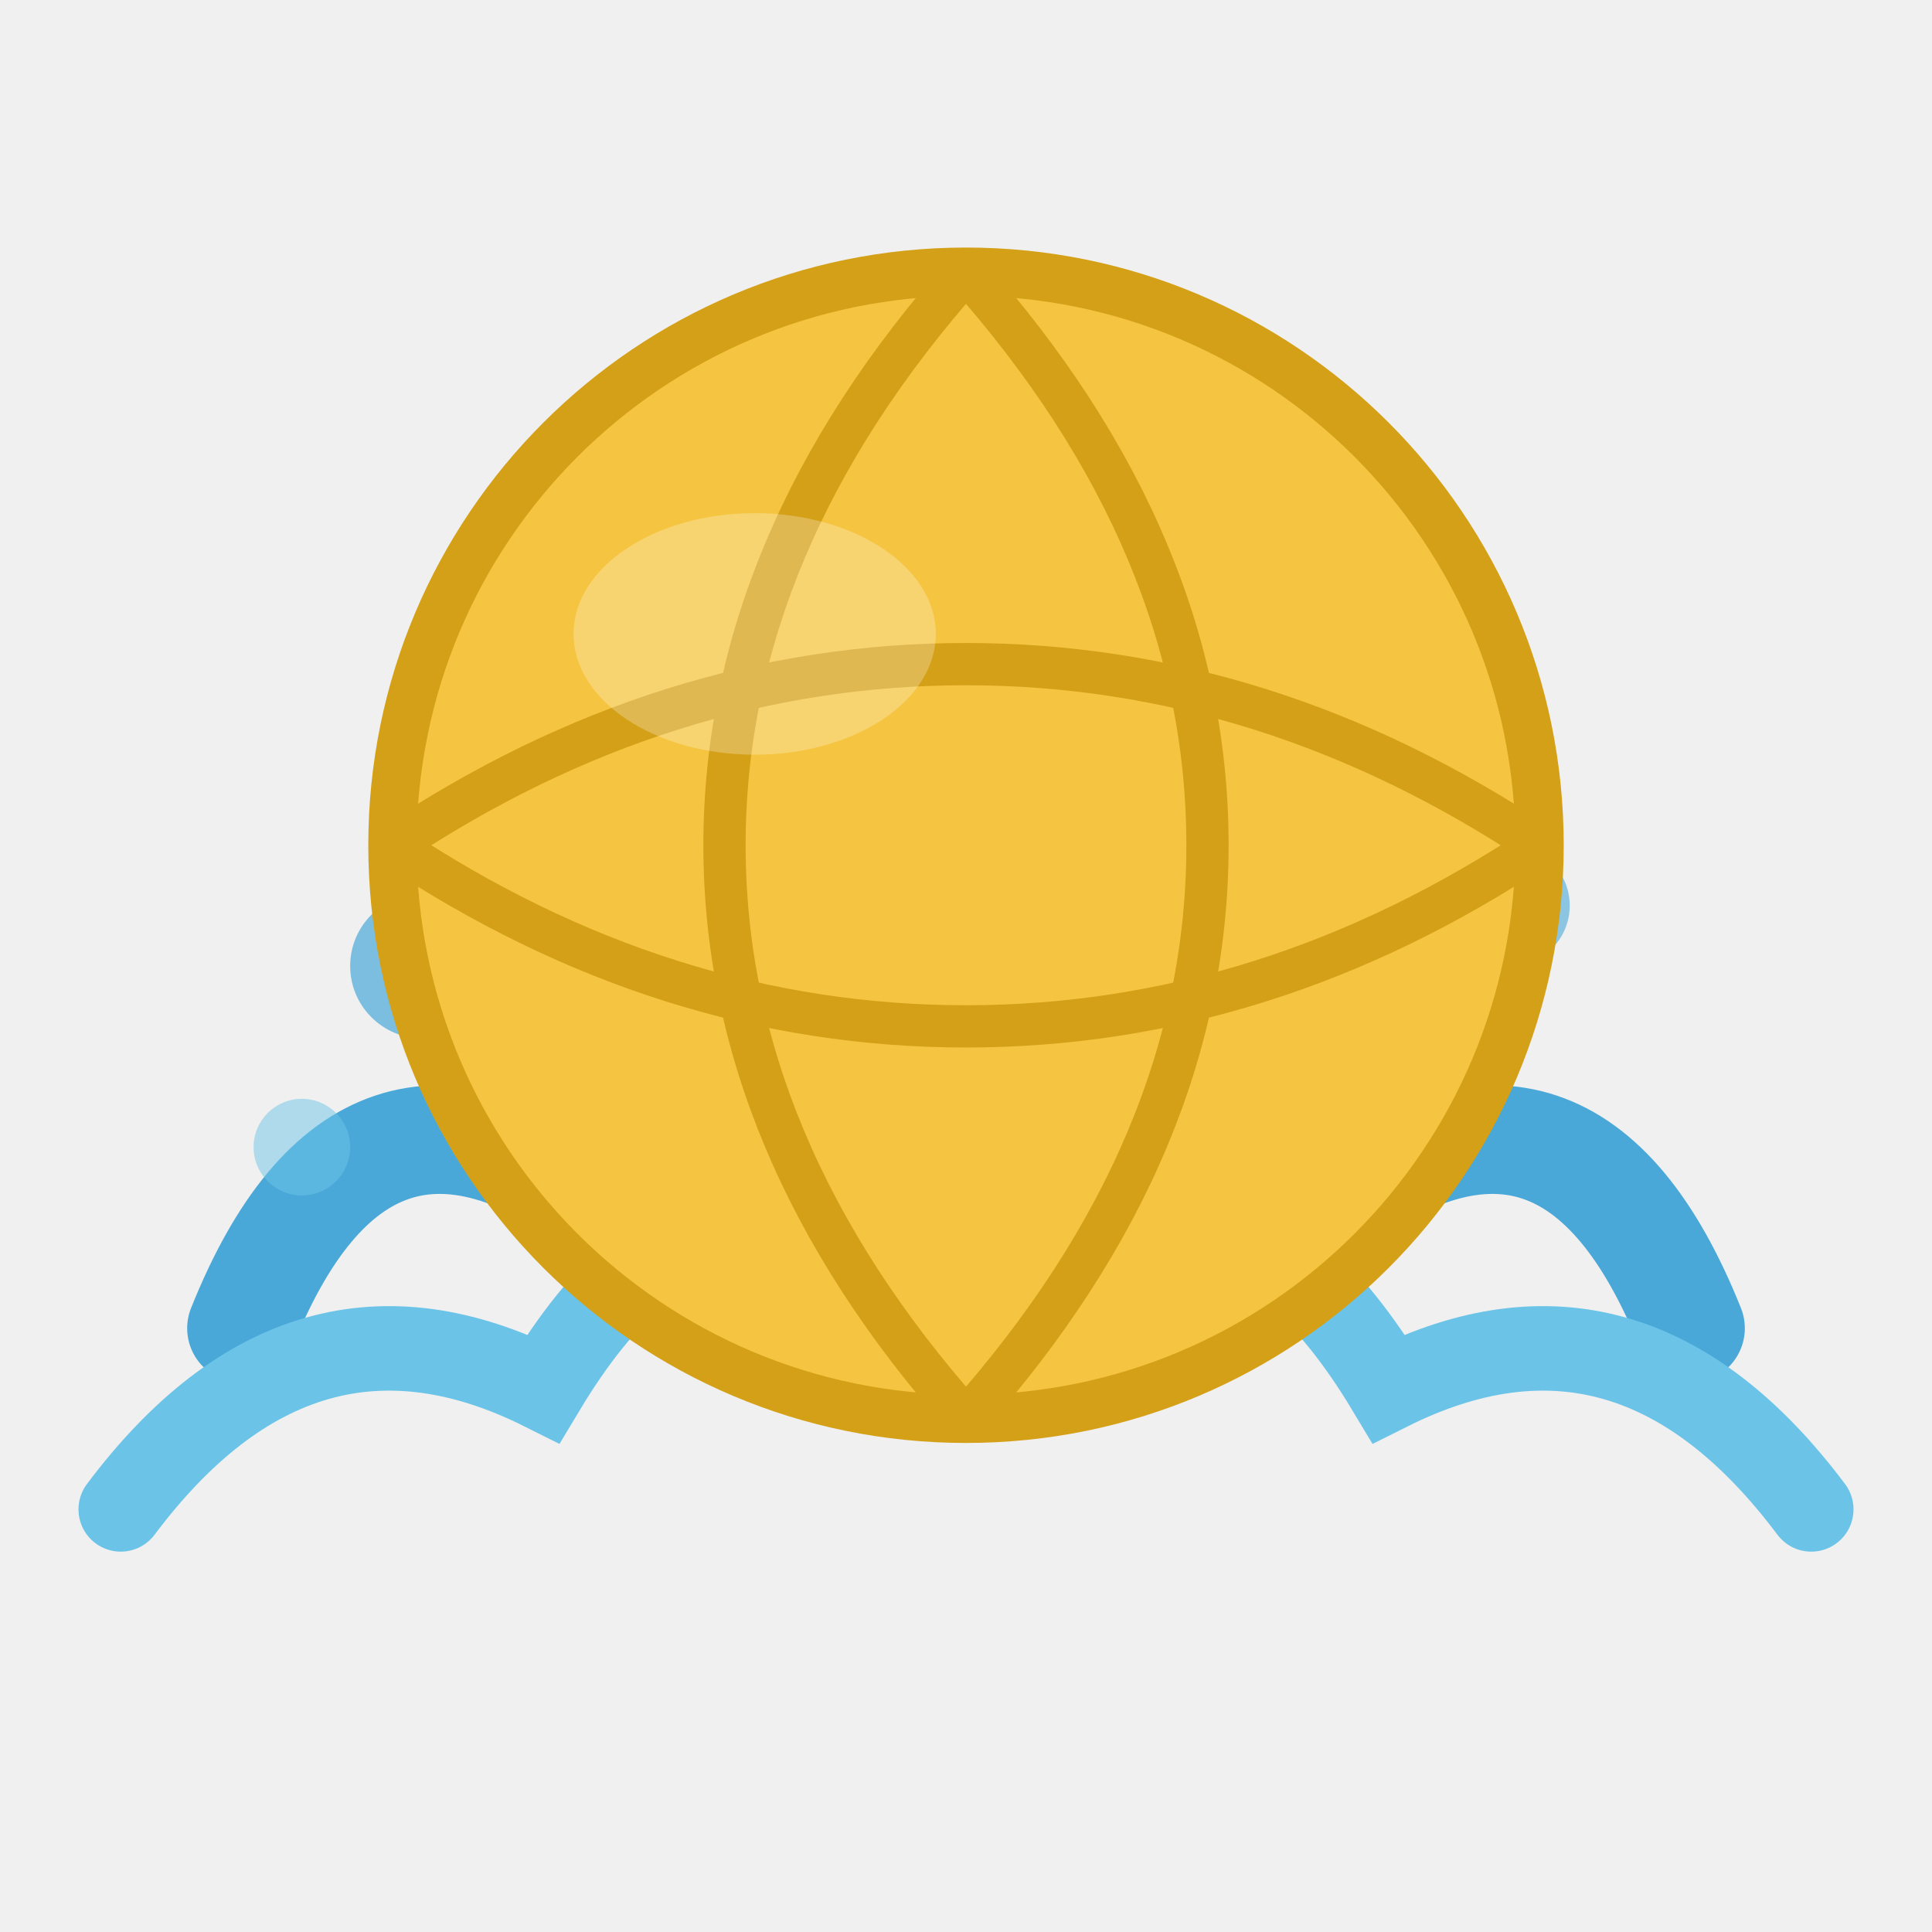
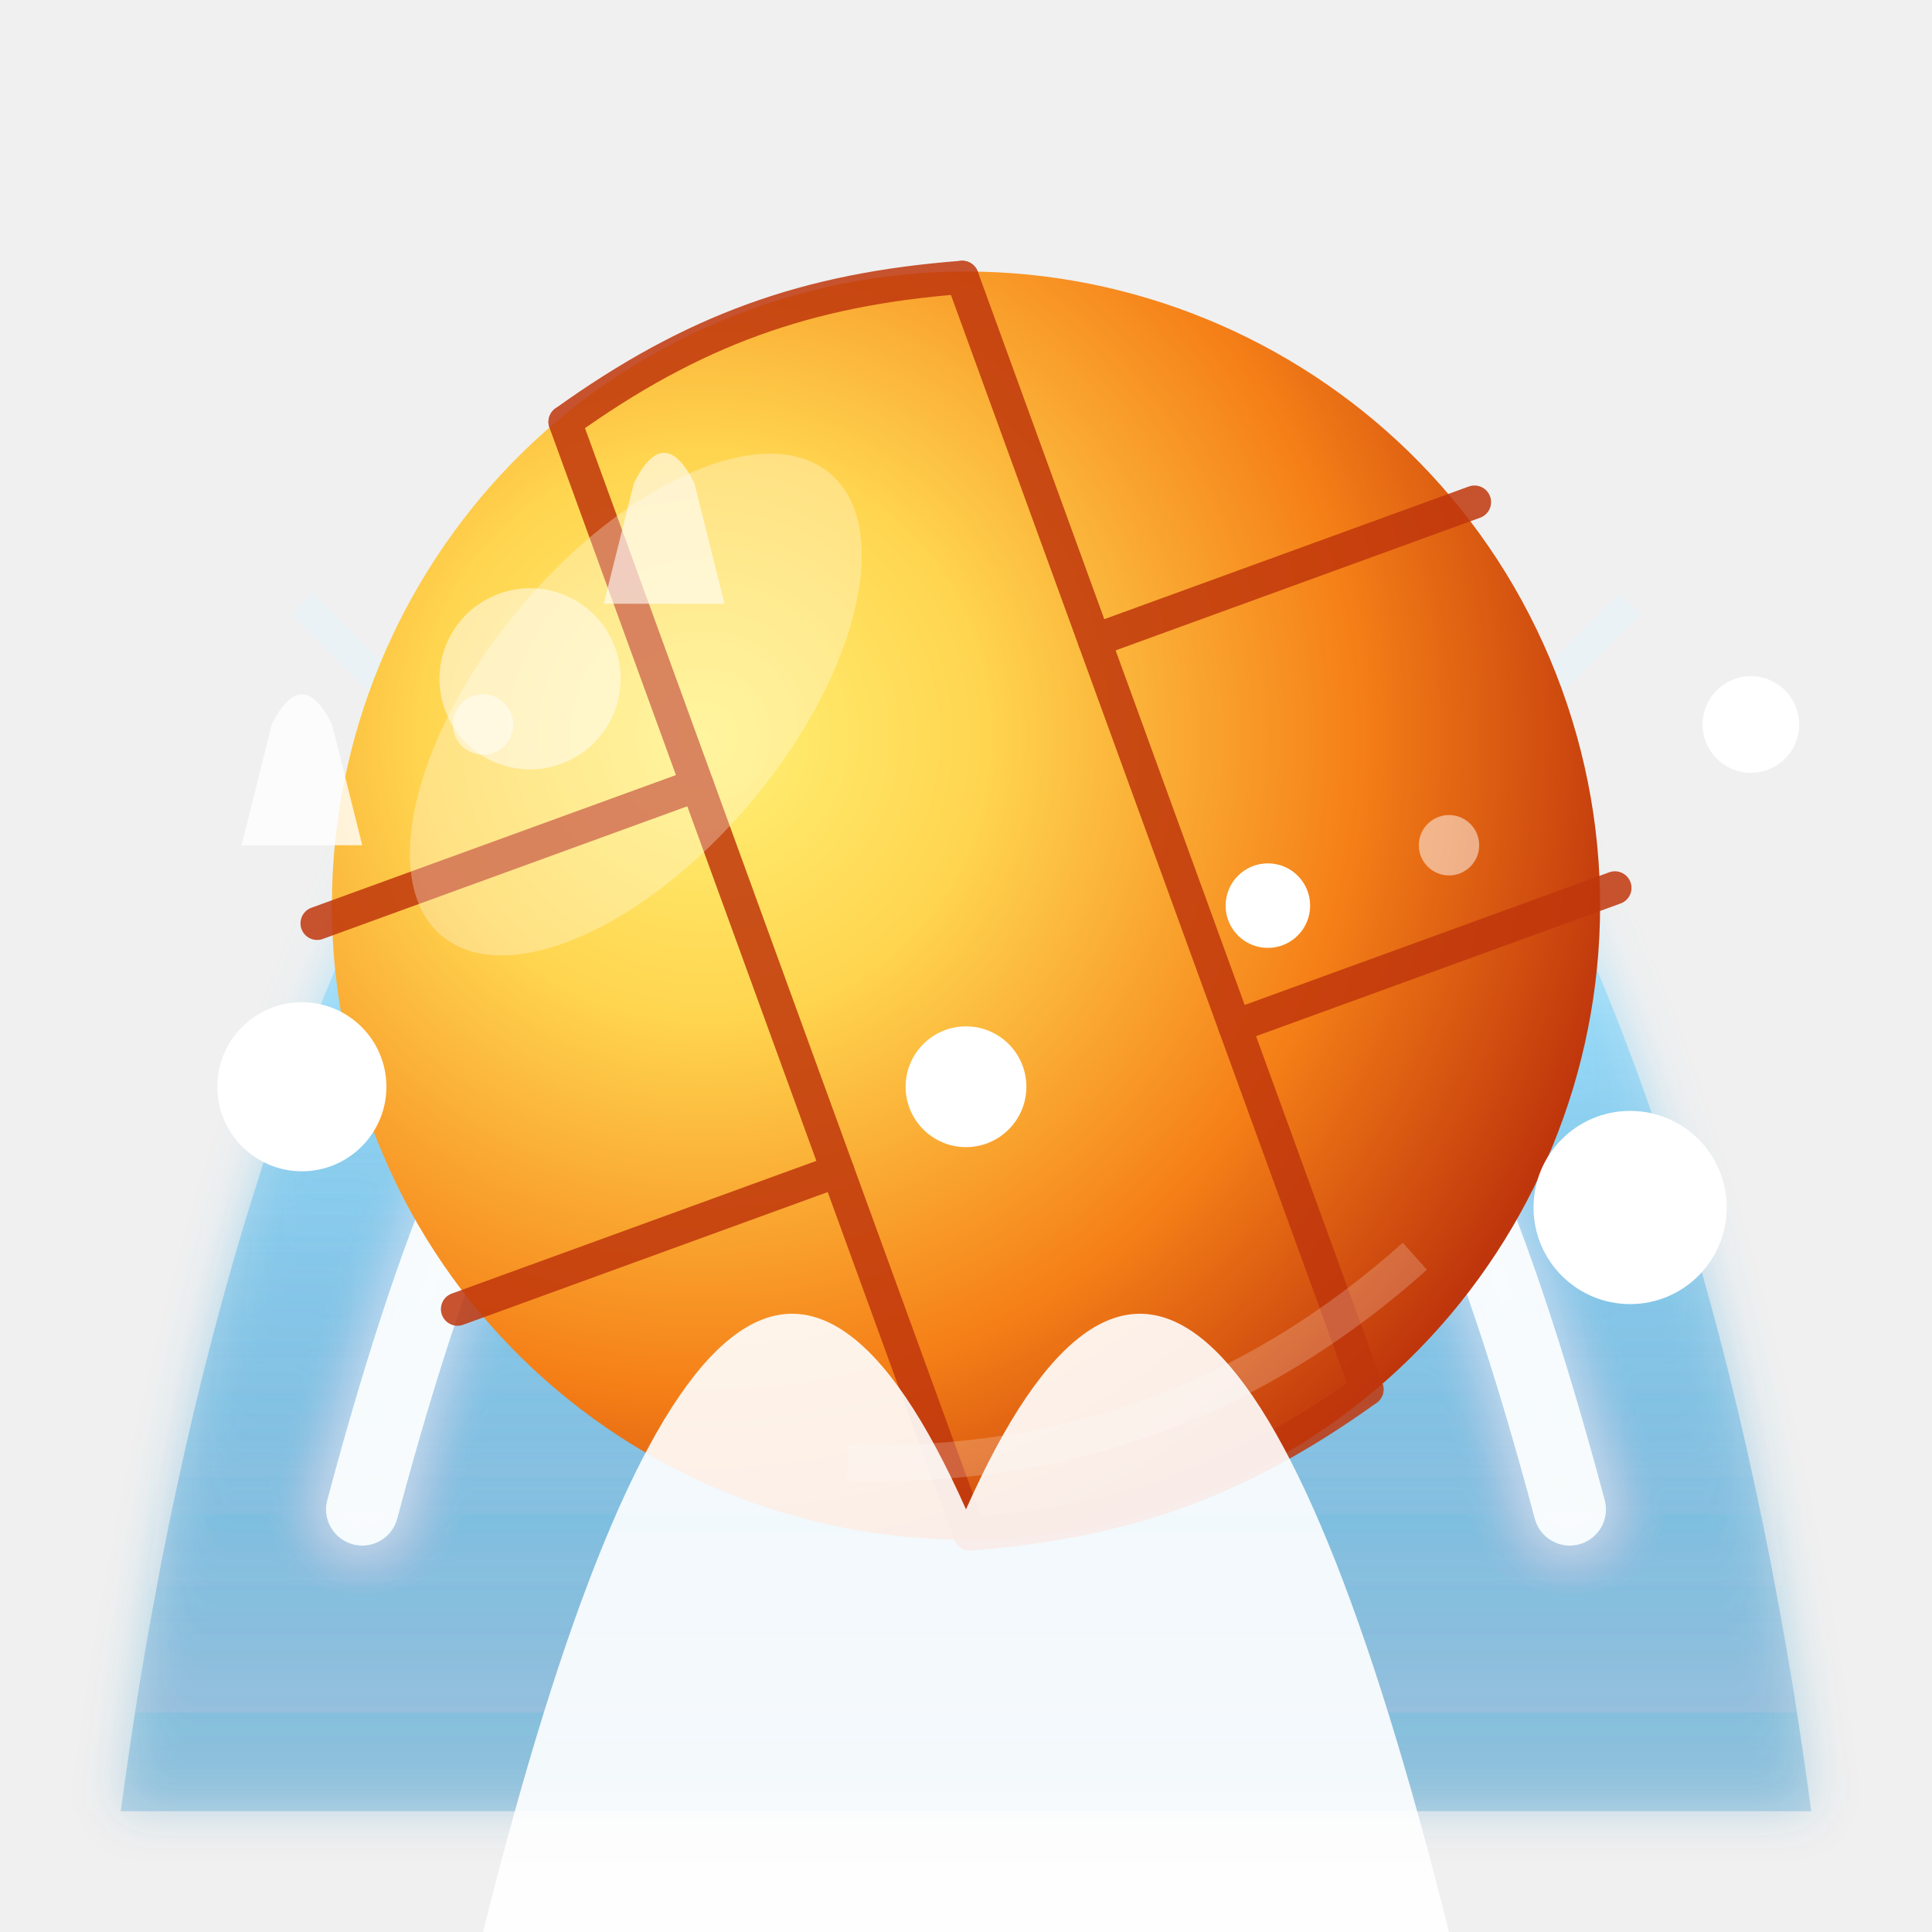
<svg xmlns="http://www.w3.org/2000/svg" viewBox="0 0 32 32" width="32" height="32">
-   <path d="M4 22 Q6 17 10 20 Q13 14 16 19 Q19 14 22 20 Q26 17 28 22" fill="none" stroke="#4AA8D8" stroke-width="1.8" stroke-linecap="round" />
-   <path d="M2 25 Q5 21 9 23 Q12 18 16 22 Q20 18 23 23 Q27 21 30 25" fill="none" stroke="#6BC4E8" stroke-width="1.4" stroke-linecap="round" />
-   <circle cx="7" cy="16" r="1.2" fill="#4AA8D8" opacity="0.7" />
-   <circle cx="25" cy="15" r="1" fill="#4AA8D8" opacity="0.6" />
-   <circle cx="5" cy="19" r="0.8" fill="#6BC4E8" opacity="0.5" />
-   <circle cx="16" cy="14" r="9.5" fill="#F5C542" />
-   <circle cx="16" cy="14" r="9.5" fill="none" stroke="#D4A017" stroke-width="0.8" />
-   <path d="M16 4.5 Q12 9 12 14 Q12 19 16 23.5" fill="none" stroke="#D4A017" stroke-width="0.7" />
-   <path d="M16 4.5 Q20 9 20 14 Q20 19 16 23.5" fill="none" stroke="#D4A017" stroke-width="0.7" />
-   <path d="M6.5 14 Q11 11 16 11 Q21 11 25.5 14" fill="none" stroke="#D4A017" stroke-width="0.7" />
-   <path d="M6.5 14 Q11 17 16 17 Q21 17 25.5 14" fill="none" stroke="#D4A017" stroke-width="0.7" />
-   <ellipse cx="12.5" cy="10.5" rx="3" ry="2" fill="white" opacity="0.25" />
+   <defs>
+     <radialGradient id="ballGrad" cx="35%" cy="30%" r="75%">
+       <stop offset="0%" stop-color="#FFF176" />
+       <stop offset="30%" stop-color="#FFD54F" />
+       <stop offset="70%" stop-color="#F57F17" />
+       <stop offset="100%" stop-color="#BF360C" />
+     </radialGradient>
+     <linearGradient id="waterGrad" x1="0" y1="0" x2="0" y2="1">
+       <stop offset="0" stop-color="white" />
+       <stop offset="0.4" stop-color="#81D4FA" stop-opacity="0.8" />
+       <stop offset="1" stop-color="#0277BD" stop-opacity="0.3" />
+     </linearGradient>
+     <filter id="splashGlow" x="-20%" y="-20%" width="140%" height="140%">
+       <feGaussianBlur stdDeviation="0.4" result="blur" />
+       <feComposite in="SourceGraphic" in2="blur" operator="over" />
+     </filter>
+   </defs>
+   <g stroke="#E1F5FE" stroke-width="0.5" opacity="0.4">
+     <path d="M5 10 L 8 13" />
+     <path d="M27 10 L 24 13" />
+     <path d="M16 5 L 16 8" />
+   </g>
+   <g filter="url(#splashGlow)">
+     <path d="M2 30 C 4 15, 10 5, 16 8 C 22 5, 28 15, 30 30" fill="url(#waterGrad)" opacity="0.7" />
+     <path d="M6 25 Q 10 10, 14 20 Q 16 5, 18 20 Q 22 10, 26 25" fill="none" stroke="white" stroke-width="1.2" stroke-linecap="round" opacity="0.9" />
+   </g>
+   <g transform="translate(16, 15) rotate(-20)">
+     <circle cx="0" cy="0" r="10.5" fill="url(#ballGrad)" />
+     <g stroke="#BF360C" stroke-width="0.55" fill="none" stroke-linecap="round" opacity="0.85">
+       <path d="M-3.5 -9.8 L -3.5 9.8" />
+       <path d="M3.5 -9.8 L 3.5 9.8" />
+       <path d="M-10.2 -3.4 L -3.5 -3.4" />
+       <path d="M-10.2 3.4 L -3.5 3.4" />
+       <path d="M3.5 -3.4 L 10.2 -3.4" />
+       <path d="M3.5 3.4 L 10.2 3.4" />
+       <path d="M-3.5 -9.8 C -1 -10.5, 1 -10.5, 3.5 -9.8" />
+       <path d="M-3.5 9.8 C -1 10.5, 1 10.5, 3.5 9.8" />
+     </g>
+     <ellipse cx="-4" cy="-5" rx="5" ry="2.5" fill="white" opacity="0.3" transform="rotate(-30, -4, -5)" />
+     <circle cx="-5.5" cy="-6" r="1.5" fill="white" opacity="0.5" />
+     <path d="M-5 8 Q 0 10, 5 8" stroke="white" stroke-width="0.6" opacity="0.2" fill="none" />
+   </g>
+   <g fill="white">
+     <path d="M8 32 Q 12 16, 16 25 Q 20 16, 24 32" opacity="0.9" />
+     <circle cx="5" cy="18" r="1.4" />
+     <path d="M4 14 L 4.5 12 Q 5 11, 5.5 12 L 6 14 Z" opacity="0.8" />
+     <circle cx="27" cy="20" r="1.6" />
+     <circle cx="29" cy="12" r="0.8" />
+     <circle cx="16" cy="18" r="1" />
+     <circle cx="21" cy="15" r="0.7" />
+     <path d="M12 10 L 11.5 8 Q 11 7, 10.5 8 L 10 10 Z" opacity="0.6" />
+     <circle cx="8" cy="12" r="0.5" opacity="0.5" />
+     <circle cx="24" cy="14" r="0.5" opacity="0.5" />
+   </g>
</svg>
